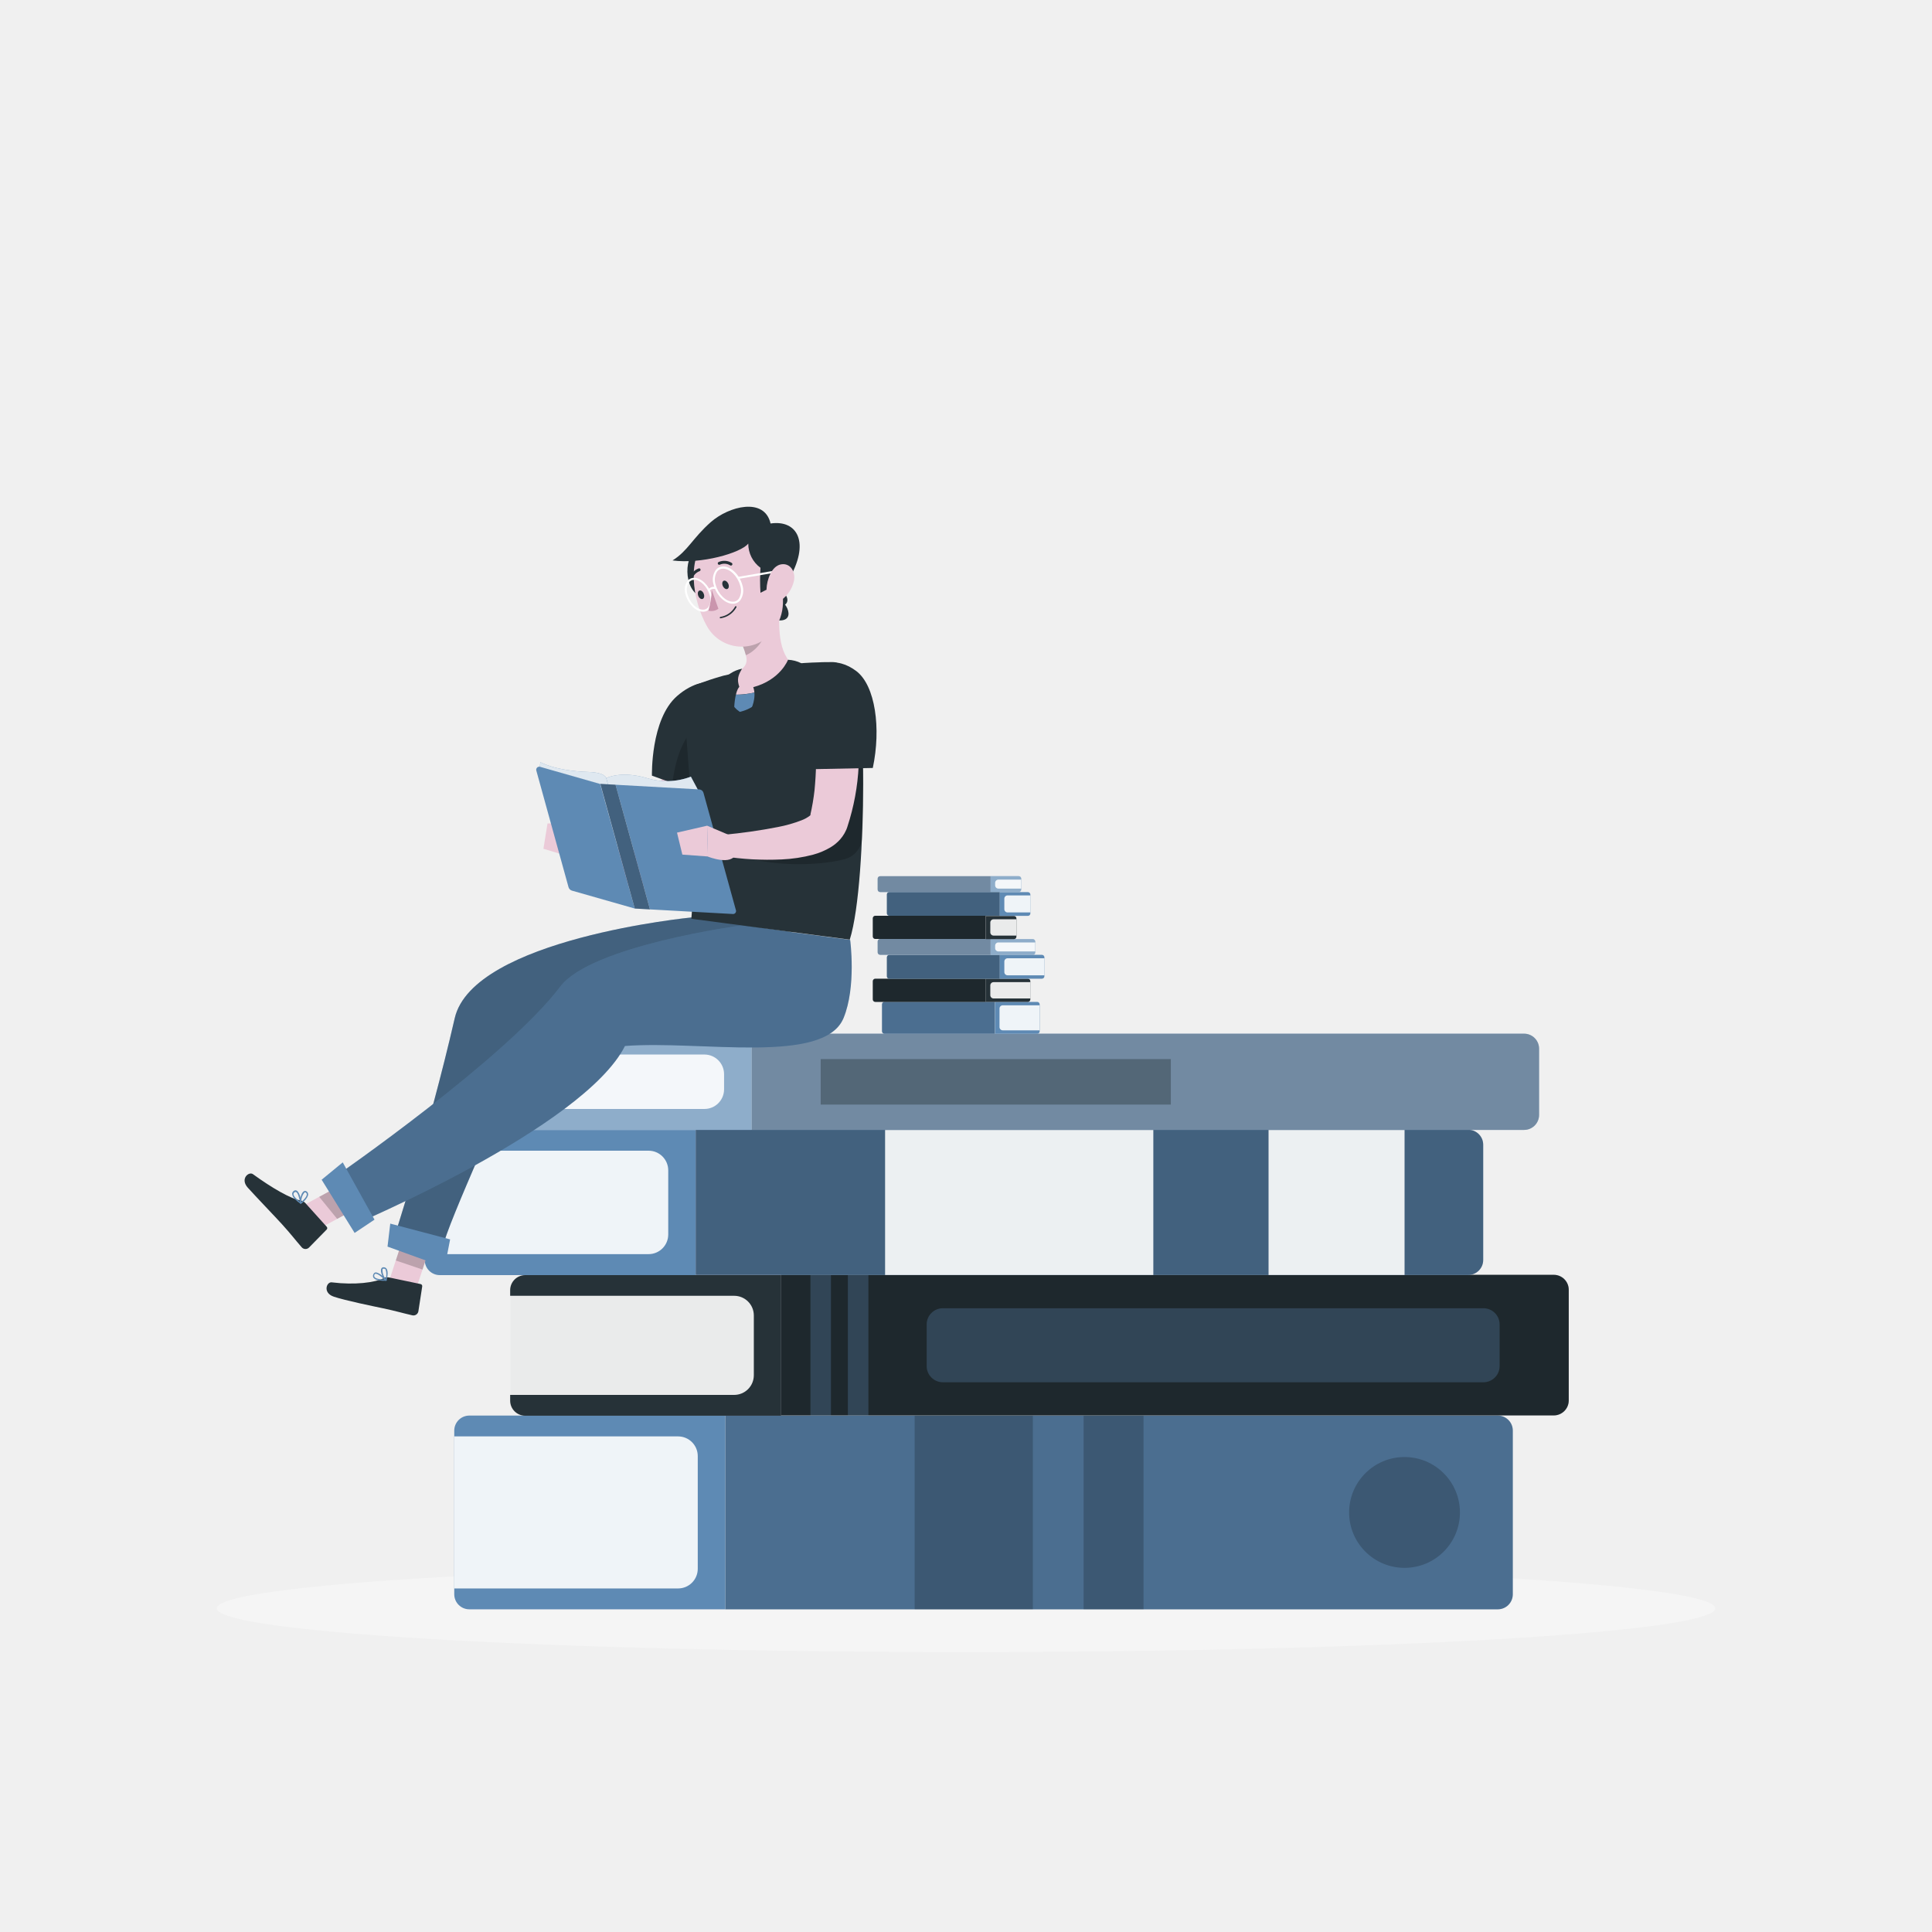
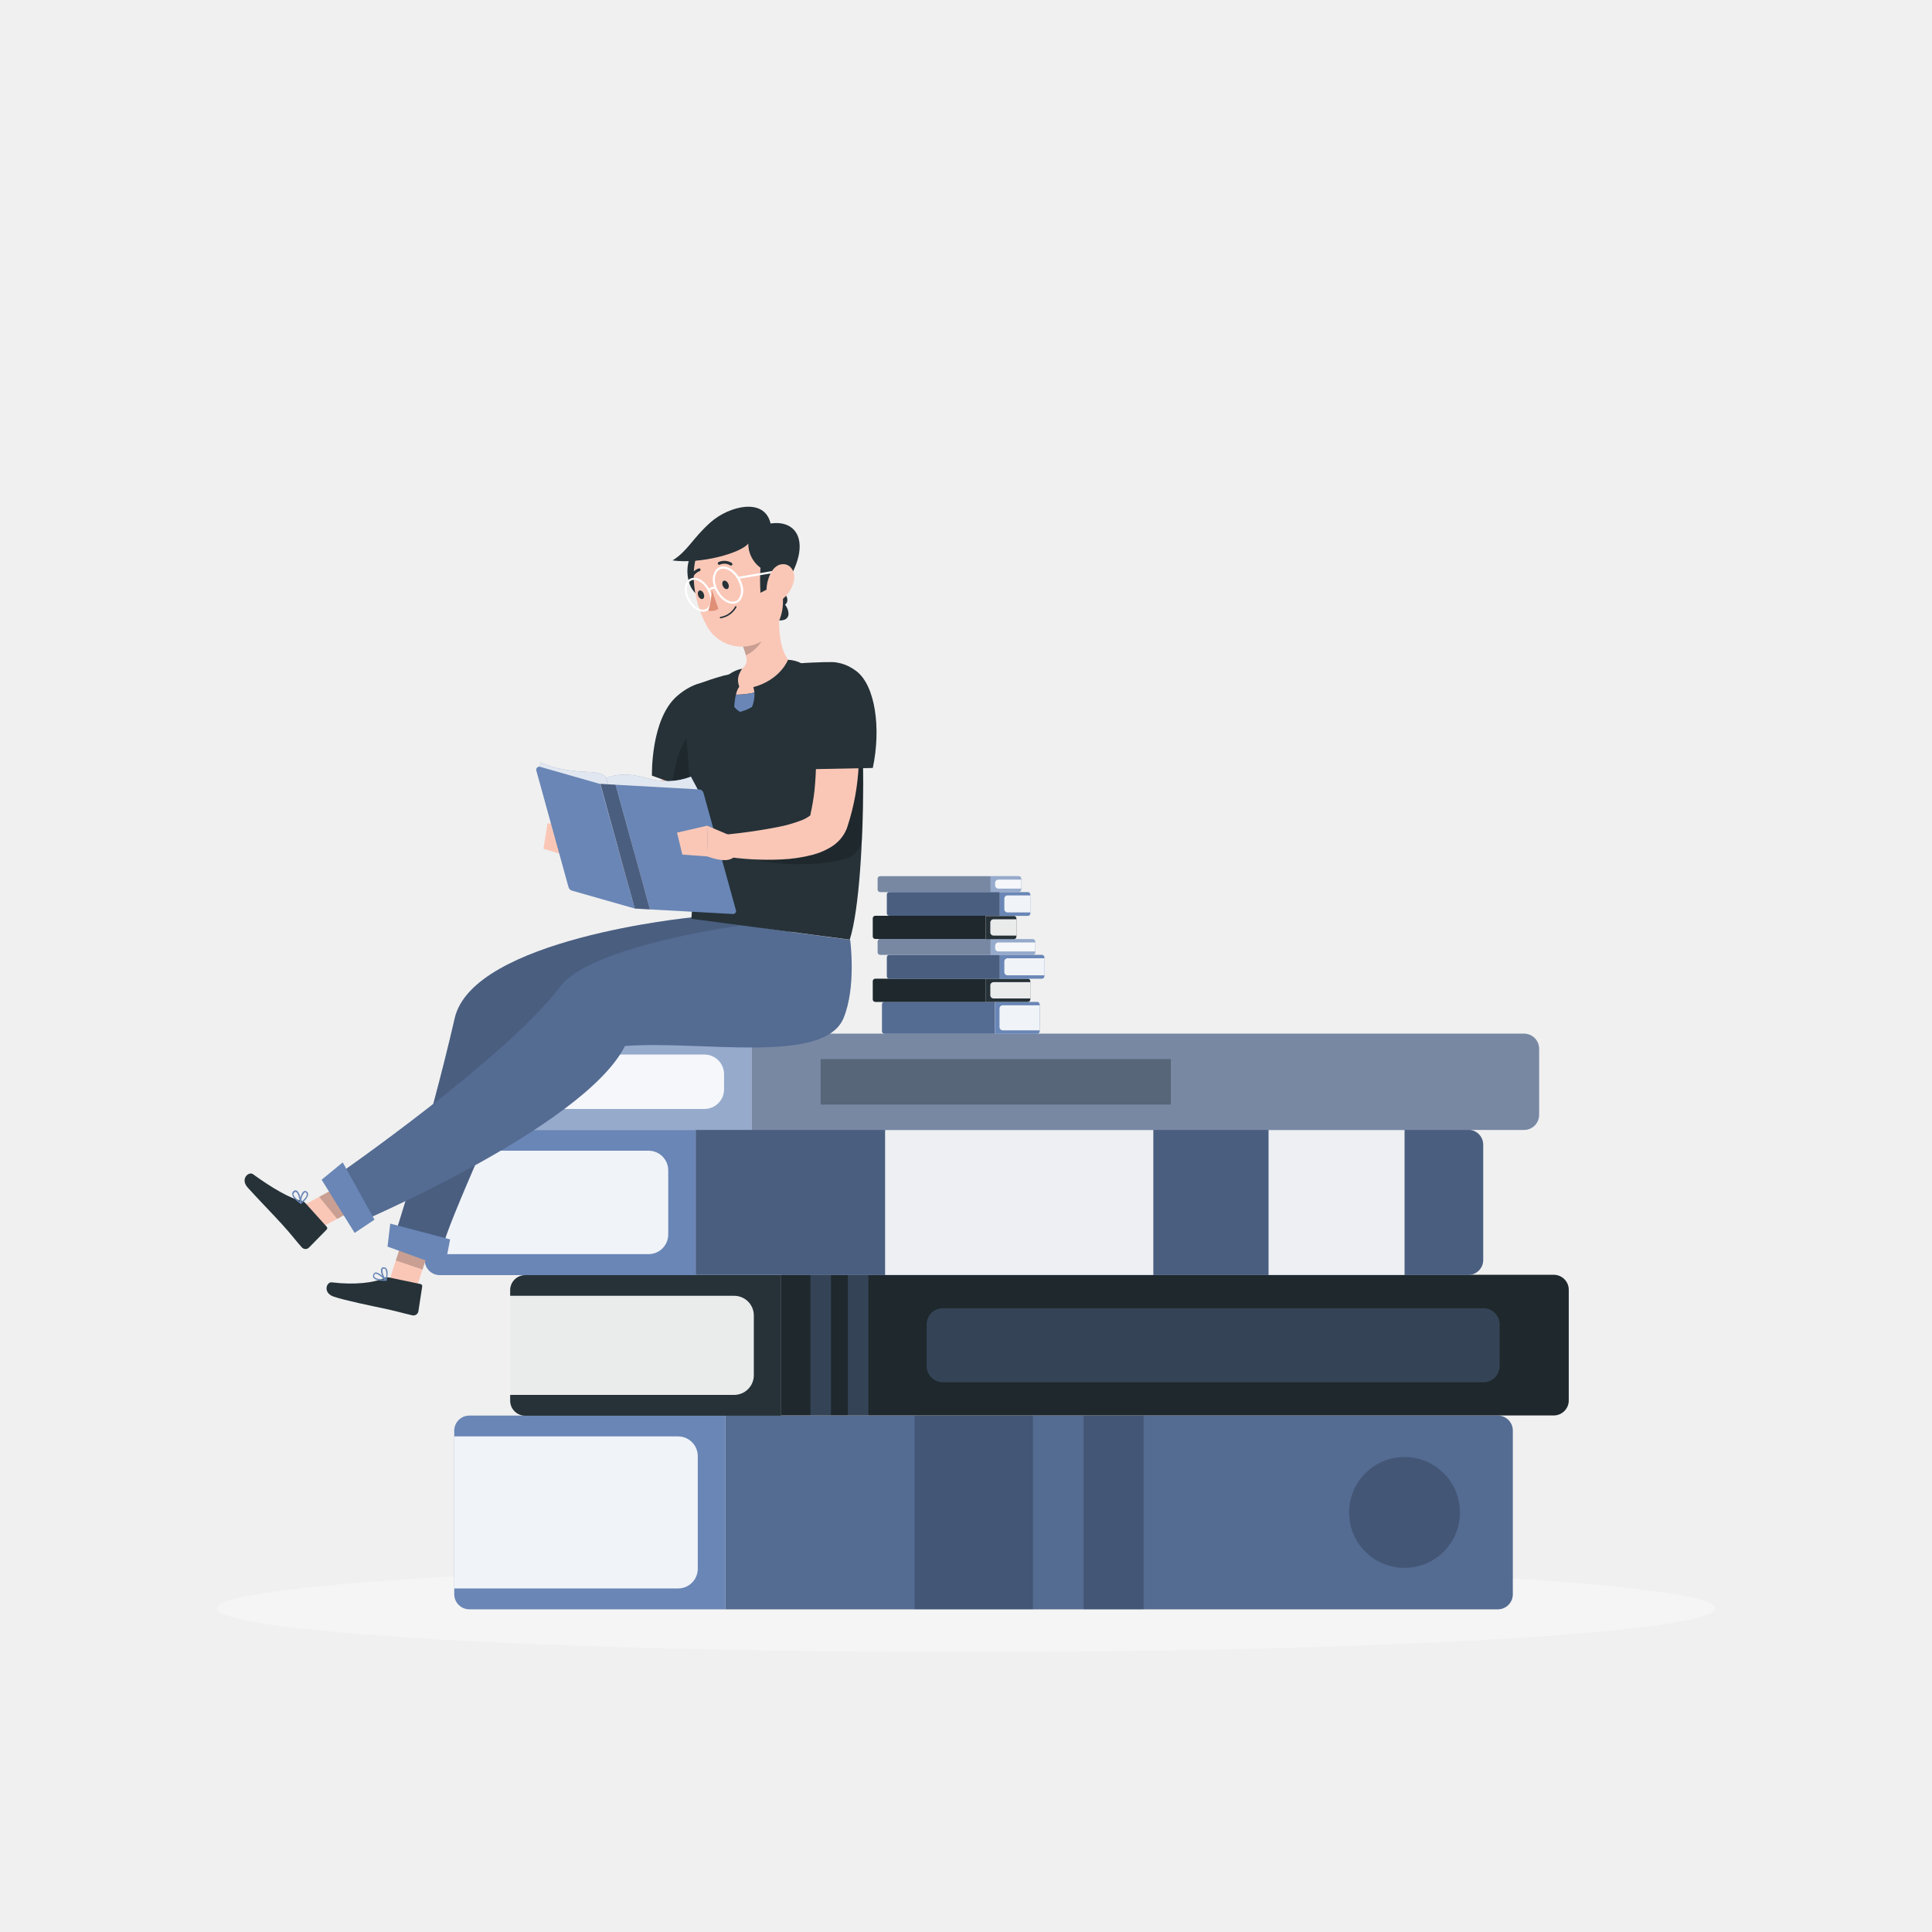
<svg xmlns="http://www.w3.org/2000/svg" viewBox="0 0 500 500">
  <g id="freepik--Shadow--inject-378">
    <ellipse id="freepik--path--inject-378" cx="250" cy="416.24" rx="193.89" ry="11.32" style="fill:#F5F5F5" />
  </g>
  <g id="freepik--Books--inject-378">
-     <path d="M191.56,366.35H391.5a0,0,0,0,1,0,0v50.14a0,0,0,0,1,0,0H191.56a3.88,3.88,0,0,1-3.88-3.88V370.23A3.88,3.88,0,0,1,191.56,366.35Z" transform="translate(579.19 782.84) rotate(180)" style="fill:#5E8AB4" />
+     <path d="M191.56,366.35H391.5a0,0,0,0,1,0,0v50.14a0,0,0,0,1,0,0H191.56a3.88,3.88,0,0,1-3.88-3.88V370.23A3.88,3.88,0,0,1,191.56,366.35Z" transform="translate(579.19 782.84) rotate(180)" style="fill:#6986B6" />
    <path d="M191.56,366.35H391.5a0,0,0,0,1,0,0v50.14a0,0,0,0,1,0,0H191.56a3.88,3.88,0,0,1-3.88-3.88V370.23A3.88,3.88,0,0,1,191.56,366.35Z" transform="translate(579.19 782.84) rotate(180)" style="opacity:0.2" />
    <rect x="236.7" y="366.35" width="30.59" height="50.14" transform="translate(504 782.84) rotate(180)" style="opacity:0.2" />
    <rect x="280.44" y="366.35" width="15.51" height="50.14" transform="translate(576.39 782.84) rotate(180)" style="opacity:0.2" />
-     <path d="M121.46,366.35h66.22a0,0,0,0,1,0,0v50.14a0,0,0,0,1,0,0H121.46a3.9,3.9,0,0,1-3.9-3.9V370.25A3.9,3.9,0,0,1,121.46,366.35Z" style="fill:#5E8AB4" />
+     <path d="M121.46,366.35h66.22a0,0,0,0,1,0,0v50.14a0,0,0,0,1,0,0H121.46a3.9,3.9,0,0,1-3.9-3.9V370.25A3.9,3.9,0,0,1,121.46,366.35Z" style="fill:#6986B6" />
    <path d="M117.56,371.74h57.93a5.09,5.09,0,0,1,5.09,5.09V406a5.09,5.09,0,0,1-5.09,5.09H117.56a0,0,0,0,1,0,0V371.74A0,0,0,0,1,117.56,371.74Z" style="fill:#FFFFFF;opacity:0.9" />
    <circle cx="363.49" cy="391.42" r="14.34" style="opacity:0.2" />
    <path d="M206,330H406a0,0,0,0,1,0,0v36.39a0,0,0,0,1,0,0H206a3.88,3.88,0,0,1-3.88-3.88V333.84A3.88,3.88,0,0,1,206,330Z" transform="translate(608.11 696.31) rotate(180)" style="fill:#263238" />
    <path d="M206,330H406a0,0,0,0,1,0,0v36.39a0,0,0,0,1,0,0H206a3.88,3.88,0,0,1-3.88-3.88V333.84A3.88,3.88,0,0,1,206,330Z" transform="translate(608.11 696.31) rotate(180)" style="opacity:0.2" />
    <path d="M135.93,330h66.22a0,0,0,0,1,0,0v36.39a0,0,0,0,1,0,0H135.93a3.9,3.9,0,0,1-3.9-3.9V333.86A3.9,3.9,0,0,1,135.93,330Z" style="fill:#263238" />
    <path d="M132,335.35H190a5.09,5.09,0,0,1,5.09,5.09v15.45A5.09,5.09,0,0,1,190,361H132a0,0,0,0,1,0,0V335.35A0,0,0,0,1,132,335.35Z" style="fill:#FFFFFF;opacity:0.9" />
-     <rect x="239.83" y="338.58" width="148.28" height="19.16" rx="4.19" transform="translate(627.93 696.31) rotate(180)" style="fill:#5E8AB4;opacity:0.3" />
-     <rect x="209.74" y="329.96" width="5.31" height="36.39" transform="translate(424.79 696.31) rotate(180)" style="fill:#5E8AB4;opacity:0.3" />
-     <rect x="219.44" y="329.96" width="5.31" height="36.39" transform="translate(444.18 696.31) rotate(180)" style="fill:#5E8AB4;opacity:0.3" />
-     <path d="M183.92,292.42H383.85a0,0,0,0,1,0,0V330a0,0,0,0,1,0,0H183.92a3.88,3.88,0,0,1-3.88-3.88V296.3A3.88,3.88,0,0,1,183.92,292.42Z" transform="translate(563.89 622.38) rotate(180)" style="fill:#5E8AB4" />
+     <rect x="239.83" y="338.58" width="148.28" height="19.16" rx="4.19" transform="translate(627.93 696.31) rotate(180)" style="fill:#6986B6;opacity:0.3" />
+     <rect x="209.74" y="329.96" width="5.31" height="36.39" transform="translate(424.79 696.31) rotate(180)" style="fill:#6986B6;opacity:0.3" />
+     <rect x="219.44" y="329.96" width="5.31" height="36.39" transform="translate(444.18 696.31) rotate(180)" style="fill:#6986B6;opacity:0.3" />
+     <path d="M183.92,292.42H383.85a0,0,0,0,1,0,0V330a0,0,0,0,1,0,0H183.92a3.88,3.88,0,0,1-3.88-3.88V296.3A3.88,3.88,0,0,1,183.92,292.42Z" transform="translate(563.89 622.38) rotate(180)" style="fill:#6986B6" />
    <path d="M183.92,292.42H383.85a0,0,0,0,1,0,0V330a0,0,0,0,1,0,0H183.92a3.88,3.88,0,0,1-3.88-3.88V296.3A3.88,3.88,0,0,1,183.92,292.42Z" transform="translate(563.89 622.38) rotate(180)" style="opacity:0.3" />
    <rect x="229.05" y="292.42" width="69.42" height="37.54" transform="translate(527.53 622.38) rotate(180)" style="fill:#FFFFFF;opacity:0.9" />
    <rect x="328.29" y="292.42" width="35.2" height="37.54" transform="translate(691.79 622.38) rotate(180)" style="fill:#FFFFFF;opacity:0.9" />
-     <path d="M113.82,292.42H180a0,0,0,0,1,0,0V330a0,0,0,0,1,0,0H113.82a3.9,3.9,0,0,1-3.9-3.9V296.32A3.9,3.9,0,0,1,113.82,292.42Z" style="fill:#5E8AB4" />
+     <path d="M113.82,292.42H180a0,0,0,0,1,0,0V330a0,0,0,0,1,0,0H113.82a3.9,3.9,0,0,1-3.9-3.9V296.32A3.9,3.9,0,0,1,113.82,292.42Z" style="fill:#6986B6" />
    <path d="M109.92,297.8h57.93a5.09,5.09,0,0,1,5.09,5.09v16.59a5.09,5.09,0,0,1-5.09,5.09H109.92a0,0,0,0,1,0,0V297.8A0,0,0,0,1,109.92,297.8Z" style="fill:#FFFFFF;opacity:0.9" />
-     <path d="M198.38,267.52H398.31a0,0,0,0,1,0,0v24.9a0,0,0,0,1,0,0H198.38a3.88,3.88,0,0,1-3.88-3.88V271.4A3.88,3.88,0,0,1,198.38,267.52Z" transform="translate(592.81 559.94) rotate(180)" style="fill:#5E8AB4" />
+     <path d="M198.38,267.52H398.31a0,0,0,0,1,0,0v24.9a0,0,0,0,1,0,0H198.38a3.88,3.88,0,0,1-3.88-3.88V271.4A3.88,3.88,0,0,1,198.38,267.52Z" transform="translate(592.81 559.94) rotate(180)" style="fill:#6986B6" />
    <path d="M198.38,267.52H398.31a0,0,0,0,1,0,0v24.9a0,0,0,0,1,0,0H198.38a3.88,3.88,0,0,1-3.88-3.88V271.4A3.88,3.88,0,0,1,198.38,267.52Z" transform="translate(592.81 559.94) rotate(180)" style="fill:#FFFFFF;opacity:0.3" />
    <path d="M198.38,267.52H398.31a0,0,0,0,1,0,0v24.9a0,0,0,0,1,0,0H198.38a3.88,3.88,0,0,1-3.88-3.88V271.4A3.88,3.88,0,0,1,198.38,267.52Z" transform="translate(592.81 559.94) rotate(180)" style="opacity:0.2" />
-     <path d="M128.28,267.52H194.5a0,0,0,0,1,0,0v24.9a0,0,0,0,1,0,0H128.28a3.9,3.9,0,0,1-3.9-3.9v-17.1A3.9,3.9,0,0,1,128.28,267.52Z" style="fill:#5E8AB4" />
+     <path d="M128.28,267.52H194.5a0,0,0,0,1,0,0v24.9a0,0,0,0,1,0,0H128.28a3.9,3.9,0,0,1-3.9-3.9v-17.1A3.9,3.9,0,0,1,128.28,267.52Z" style="fill:#6986B6" />
    <path d="M128.28,267.52H194.5a0,0,0,0,1,0,0v24.9a0,0,0,0,1,0,0H128.28a3.9,3.9,0,0,1-3.9-3.9v-17.1A3.9,3.9,0,0,1,128.28,267.52Z" style="fill:#FFFFFF;opacity:0.3" />
    <path d="M124.38,272.91H182.3a5.09,5.09,0,0,1,5.09,5.09v4A5.09,5.09,0,0,1,182.3,287H124.38a0,0,0,0,1,0,0V272.91A0,0,0,0,1,124.38,272.91Z" style="fill:#FFFFFF;opacity:0.9" />
    <rect x="212.4" y="274.08" width="90.62" height="11.77" transform="translate(515.41 559.94) rotate(180)" style="fill:#263238;opacity:0.4" />
-     <path d="M228.9,259.28h28.59a0,0,0,0,1,0,0v8.25a0,0,0,0,1,0,0H228.9a.64.64,0,0,1-.64-.64v-7A.64.64,0,0,1,228.9,259.28Z" style="fill:#5E8AB4" />
+     <path d="M228.9,259.28h28.59a0,0,0,0,1,0,0v8.25a0,0,0,0,1,0,0H228.9a.64.64,0,0,1-.64-.64v-7A.64.64,0,0,1,228.9,259.28Z" style="fill:#6986B6" />
    <path d="M228.9,259.28h28.59a0,0,0,0,1,0,0v8.25a0,0,0,0,1,0,0H228.9a.64.64,0,0,1-.64-.64v-7A.64.64,0,0,1,228.9,259.28Z" style="opacity:0.2" />
-     <path d="M258.14,259.28H269a0,0,0,0,1,0,0v8.25a0,0,0,0,1,0,0h-10.9a.64.64,0,0,1-.64-.64v-7A.64.64,0,0,1,258.14,259.28Z" transform="translate(526.53 526.82) rotate(180)" style="fill:#5E8AB4" />
+     <path d="M258.14,259.28H269a0,0,0,0,1,0,0v8.25a0,0,0,0,1,0,0h-10.9a.64.64,0,0,1-.64-.64v-7A.64.64,0,0,1,258.14,259.28Z" transform="translate(526.53 526.82) rotate(180)" style="fill:#6986B6" />
    <path d="M258.66,260.17h9.53a.84.84,0,0,1,.84.84v4.8a.84.84,0,0,1-.84.84h-9.53a0,0,0,0,1,0,0v-6.48A0,0,0,0,1,258.66,260.17Z" transform="translate(527.7 526.82) rotate(180)" style="fill:#FFFFFF;opacity:0.9" />
    <path d="M226.52,253.29h28.59a0,0,0,0,1,0,0v6a0,0,0,0,1,0,0H226.52a.64.64,0,0,1-.64-.64v-4.71A.64.64,0,0,1,226.52,253.29Z" style="fill:#263238" />
    <path d="M226.52,253.29h28.59a0,0,0,0,1,0,0v6a0,0,0,0,1,0,0H226.52a.64.64,0,0,1-.64-.64v-4.71A.64.64,0,0,1,226.52,253.29Z" style="opacity:0.2" />
    <path d="M255.76,253.29h10.9a0,0,0,0,1,0,0v6a0,0,0,0,1,0,0h-10.9a.64.64,0,0,1-.64-.64v-4.71A.64.64,0,0,1,255.76,253.29Z" transform="translate(521.77 512.58) rotate(180)" style="fill:#263238" />
    <path d="M256.28,254.18h9.53a.84.84,0,0,1,.84.84v2.54a.84.84,0,0,1-.84.84h-9.53a0,0,0,0,1,0,0v-4.22A0,0,0,0,1,256.28,254.18Z" transform="translate(522.94 512.58) rotate(180)" style="fill:#FFFFFF;opacity:0.9" />
-     <path d="M230.16,247.12h28.59a0,0,0,0,1,0,0v6.18a0,0,0,0,1,0,0H230.16a.64.64,0,0,1-.64-.64v-4.9A.64.64,0,0,1,230.16,247.12Z" style="fill:#5E8AB4" />
+     <path d="M230.16,247.12h28.59a0,0,0,0,1,0,0v6.18a0,0,0,0,1,0,0H230.16a.64.64,0,0,1-.64-.64v-4.9A.64.64,0,0,1,230.16,247.12Z" style="fill:#6986B6" />
    <path d="M230.16,247.12h28.59a0,0,0,0,1,0,0v6.18a0,0,0,0,1,0,0H230.16a.64.64,0,0,1-.64-.64v-4.9A.64.64,0,0,1,230.16,247.12Z" style="opacity:0.3" />
-     <path d="M259.39,247.12h10.9a0,0,0,0,1,0,0v6.18a0,0,0,0,1,0,0h-10.9a.64.64,0,0,1-.64-.64v-4.89A.64.64,0,0,1,259.39,247.12Z" transform="translate(529.04 500.41) rotate(180)" style="fill:#5E8AB4" />
+     <path d="M259.39,247.12h10.9a0,0,0,0,1,0,0v6.18a0,0,0,0,1,0,0h-10.9a.64.64,0,0,1-.64-.64v-4.89A.64.64,0,0,1,259.39,247.12Z" transform="translate(529.04 500.41) rotate(180)" style="fill:#6986B6" />
    <path d="M259.92,248h9.53a.84.84,0,0,1,.84.84v2.73a.84.84,0,0,1-.84.84h-9.53a0,0,0,0,1,0,0V248A0,0,0,0,1,259.92,248Z" transform="translate(530.21 500.41) rotate(180)" style="fill:#FFFFFF;opacity:0.9" />
-     <path d="M227.78,243h28.59a0,0,0,0,1,0,0v4.1a0,0,0,0,1,0,0H227.78a.64.64,0,0,1-.64-.64v-2.82A.64.64,0,0,1,227.78,243Z" style="fill:#5E8AB4" />
+     <path d="M227.78,243h28.59a0,0,0,0,1,0,0v4.1a0,0,0,0,1,0,0H227.78a.64.64,0,0,1-.64-.64v-2.82A.64.64,0,0,1,227.78,243Z" style="fill:#6986B6" />
    <path d="M227.78,243h28.59a0,0,0,0,1,0,0v4.1a0,0,0,0,1,0,0H227.78a.64.64,0,0,1-.64-.64v-2.82A.64.64,0,0,1,227.78,243Z" style="fill:#FFFFFF;opacity:0.3" />
    <path d="M227.78,243h28.59a0,0,0,0,1,0,0v4.1a0,0,0,0,1,0,0H227.78a.64.64,0,0,1-.64-.64v-2.82A.64.64,0,0,1,227.78,243Z" style="opacity:0.2" />
-     <path d="M257,243h10.9a0,0,0,0,1,0,0v4.1a0,0,0,0,1,0,0H257a.64.64,0,0,1-.64-.64v-2.81A.64.64,0,0,1,257,243Z" transform="translate(524.28 490.14) rotate(180)" style="fill:#5E8AB4" />
+     <path d="M257,243h10.9a0,0,0,0,1,0,0v4.1a0,0,0,0,1,0,0H257a.64.64,0,0,1-.64-.64v-2.81A.64.64,0,0,1,257,243Z" transform="translate(524.28 490.14) rotate(180)" style="fill:#6986B6" />
    <path d="M257,243h10.9a0,0,0,0,1,0,0v4.1a0,0,0,0,1,0,0H257a.64.64,0,0,1-.64-.64v-2.81A.64.64,0,0,1,257,243Z" transform="translate(524.28 490.14) rotate(180)" style="fill:#FFFFFF;opacity:0.3" />
    <path d="M257.54,243.91h9.53a.84.84,0,0,1,.84.84v.65a.84.84,0,0,1-.84.84h-9.53a0,0,0,0,1,0,0v-2.32A0,0,0,0,1,257.54,243.91Z" transform="translate(525.45 490.14) rotate(180)" style="fill:#FFFFFF;opacity:0.9" />
    <path d="M226.52,237h28.59a0,0,0,0,1,0,0v6a0,0,0,0,1,0,0H226.52a.64.64,0,0,1-.64-.64v-4.71A.64.64,0,0,1,226.52,237Z" style="fill:#263238" />
    <path d="M226.52,237h28.59a0,0,0,0,1,0,0v6a0,0,0,0,1,0,0H226.52a.64.64,0,0,1-.64-.64v-4.71A.64.64,0,0,1,226.52,237Z" style="opacity:0.2" />
    <path d="M255.76,237H263a0,0,0,0,1,0,0v6a0,0,0,0,1,0,0h-7.27a.64.64,0,0,1-.64-.64v-4.71A.64.64,0,0,1,255.76,237Z" transform="translate(518.14 480.05) rotate(180)" style="fill:#263238" />
    <path d="M256.28,237.92h5.9a.84.84,0,0,1,.84.84v2.54a.84.84,0,0,1-.84.84h-5.9a0,0,0,0,1,0,0v-4.22A0,0,0,0,1,256.28,237.92Z" transform="translate(519.31 480.05) rotate(180)" style="fill:#FFFFFF;opacity:0.9" />
-     <path d="M230.16,230.85h28.59a0,0,0,0,1,0,0V237a0,0,0,0,1,0,0H230.16a.64.64,0,0,1-.64-.64v-4.9A.64.64,0,0,1,230.16,230.85Z" style="fill:#5E8AB4" />
+     <path d="M230.16,230.85h28.59a0,0,0,0,1,0,0V237a0,0,0,0,1,0,0H230.16a.64.64,0,0,1-.64-.64v-4.9A.64.64,0,0,1,230.16,230.85Z" style="fill:#6986B6" />
    <path d="M230.16,230.85h28.59a0,0,0,0,1,0,0V237a0,0,0,0,1,0,0H230.16a.64.64,0,0,1-.64-.64v-4.9A.64.64,0,0,1,230.16,230.85Z" style="opacity:0.3" />
-     <path d="M259.39,230.85h7.27a0,0,0,0,1,0,0V237a0,0,0,0,1,0,0h-7.27a.64.64,0,0,1-.64-.64v-4.89A.64.64,0,0,1,259.39,230.85Z" transform="translate(525.41 467.88) rotate(180)" style="fill:#5E8AB4" />
+     <path d="M259.39,230.85h7.27a0,0,0,0,1,0,0V237a0,0,0,0,1,0,0h-7.27a.64.64,0,0,1-.64-.64v-4.89A.64.64,0,0,1,259.39,230.85Z" transform="translate(525.41 467.88) rotate(180)" style="fill:#6986B6" />
    <path d="M259.92,231.74h5.9a.84.84,0,0,1,.84.84v2.73a.84.84,0,0,1-.84.84h-5.9a0,0,0,0,1,0,0v-4.41A0,0,0,0,1,259.92,231.74Z" transform="translate(526.58 467.88) rotate(180)" style="fill:#FFFFFF;opacity:0.9" />
-     <path d="M227.78,226.76h28.59a0,0,0,0,1,0,0v4.1a0,0,0,0,1,0,0H227.78a.64.64,0,0,1-.64-.64v-2.82A.64.64,0,0,1,227.78,226.76Z" style="fill:#5E8AB4" />
+     <path d="M227.78,226.76h28.59a0,0,0,0,1,0,0v4.1a0,0,0,0,1,0,0H227.78a.64.64,0,0,1-.64-.64v-2.82A.64.64,0,0,1,227.78,226.76Z" style="fill:#6986B6" />
    <path d="M227.78,226.76h28.59a0,0,0,0,1,0,0v4.1a0,0,0,0,1,0,0H227.78a.64.64,0,0,1-.64-.64v-2.82A.64.64,0,0,1,227.78,226.76Z" style="fill:#FFFFFF;opacity:0.3" />
    <path d="M227.78,226.76h28.59a0,0,0,0,1,0,0v4.1a0,0,0,0,1,0,0H227.78a.64.64,0,0,1-.64-.64v-2.82A.64.64,0,0,1,227.78,226.76Z" style="opacity:0.2" />
-     <path d="M257,226.76h7.27a0,0,0,0,1,0,0v4.1a0,0,0,0,1,0,0H257a.64.64,0,0,1-.64-.64V227.4A.64.64,0,0,1,257,226.76Z" transform="translate(520.65 457.61) rotate(180)" style="fill:#5E8AB4" />
+     <path d="M257,226.76h7.27a0,0,0,0,1,0,0v4.1a0,0,0,0,1,0,0H257a.64.64,0,0,1-.64-.64V227.4A.64.64,0,0,1,257,226.76Z" transform="translate(520.65 457.61) rotate(180)" style="fill:#6986B6" />
    <path d="M257,226.76h7.27a0,0,0,0,1,0,0v4.1a0,0,0,0,1,0,0H257a.64.64,0,0,1-.64-.64V227.4A.64.64,0,0,1,257,226.76Z" transform="translate(520.65 457.61) rotate(180)" style="fill:#FFFFFF;opacity:0.3" />
    <path d="M257.54,227.64h5.9a.84.84,0,0,1,.84.84v.65a.84.84,0,0,1-.84.84h-5.9a0,0,0,0,1,0,0v-2.32A0,0,0,0,1,257.54,227.64Z" transform="translate(521.82 457.61) rotate(180)" style="fill:#FFFFFF;opacity:0.9" />
  </g>
  <g id="freepik--Character--inject-378">
-     <polygon points="106.75 336.5 100.15 333.19 105.51 316.79 112.11 320.1 106.75 336.5" style="fill:#EBCAD8" />
+     <polygon points="106.75 336.5 100.15 333.19 105.51 316.79 112.11 320.1 106.75 336.5" style="fill:#FAC7B7" />
    <path d="M100.73,330.61l8.1,1.7a.54.54,0,0,1,.44.61l-1,6.49a1.3,1.3,0,0,1-1.53,1c-2.81-.64-4.13-1.09-7.69-1.84-2.19-.46-9.76-2-12.68-3s-1.85-3.87-.52-3.7c6,.74,11.13.07,13.5-1.1A2.1,2.1,0,0,1,100.73,330.61Z" style="fill:#263238" />
    <polygon points="112.11 320.11 105.51 316.8 102.44 326.21 109.35 328.56 112.11 320.11" style="opacity:0.2" />
-     <path d="M179,237.43s-56.59,5.48-61.32,26.09c-6.81,29.61-16,57.75-16,57.75l12.66,2.23c1.94-8.43,16.37-38,23.14-57.93,15.33-2.29,56.31,6.41,62.45-5.25a44.31,44.31,0,0,0,4.89-19.11Z" style="fill:#5E8AB4" />
+     <path d="M179,237.43s-56.59,5.48-61.32,26.09c-6.81,29.61-16,57.75-16,57.75l12.66,2.23c1.94-8.43,16.37-38,23.14-57.93,15.33-2.29,56.31,6.41,62.45-5.25a44.31,44.31,0,0,0,4.89-19.11Z" style="fill:#6986B6" />
    <path d="M179,237.43s-56.59,5.48-61.32,26.09c-6.81,29.61-16,57.75-16,57.75l12.66,2.23c1.94-8.43,16.37-38,23.14-57.93,15.33-2.29,56.31,6.41,62.45-5.25a44.31,44.31,0,0,0,4.89-19.11Z" style="opacity:0.3" />
-     <polygon points="115.09 327.98 100.29 322.62 101 316.67 116.49 320.75 115.09 327.98" style="fill:#5E8AB4" />
-     <path d="M97.91,331.33a8.61,8.61,0,0,0,2,.14.18.18,0,0,0,.16-.1.19.19,0,0,0,0-.18c-.2-.21-2-2-2.9-1.88a.67.67,0,0,0-.5.4.94.94,0,0,0,0,1A2,2,0,0,0,97.91,331.33Zm1.56-.2c-1.34,0-2.28-.25-2.55-.66a.6.6,0,0,1,0-.62.29.29,0,0,1,.23-.2C97.68,329.56,98.75,330.42,99.47,331.13Z" style="fill:#5E8AB4" />
-     <path d="M99.85,331.47h.08a.17.17,0,0,0,.11-.12c0-.08.63-2.13,0-3a.85.85,0,0,0-.67-.38.64.64,0,0,0-.71.38c-.33.75.43,2.48,1.05,3.06Zm-.38-3.13a.51.51,0,0,1,.33.22,3.82,3.82,0,0,1,0,2.39A3.44,3.44,0,0,1,99,328.5c0-.09.12-.19.37-.17Z" style="fill:#5E8AB4" />
-     <path d="M185.1,185.62c-.34,3.72-.88,7.22-1.46,10.81s-1.34,7.13-2.27,10.7a76.32,76.32,0,0,1-3.52,10.73,35.07,35.07,0,0,1-2.81,5.47,19.69,19.69,0,0,1-2.11,2.79,13.77,13.77,0,0,1-3.27,2.7l-.42.24-.23.08a11.49,11.49,0,0,1-6.73.22,20.47,20.47,0,0,1-4.72-1.86,30.8,30.8,0,0,1-3.86-2.5c-.6-.45-1.16-.94-1.72-1.43a21.7,21.7,0,0,1-1.66-1.56l3.14-4.55c1.17.38,2.43.87,3.64,1.23s2.41.75,3.56,1a15,15,0,0,0,3.14.44c.89,0,1.52-.24,1.36-.31l-.65.32a8.05,8.05,0,0,0,1.65-2.22,29.25,29.25,0,0,0,1.79-4,81.14,81.14,0,0,0,2.67-9.4c.73-3.27,1.36-6.6,1.91-10s1-6.8,1.46-10.06Z" style="fill:#EBCAD8" />
+     <polygon points="115.09 327.98 100.29 322.62 101 316.67 116.49 320.75 115.09 327.98" style="fill:#6986B6" />
+     <path d="M97.91,331.33a8.61,8.61,0,0,0,2,.14.18.18,0,0,0,.16-.1.19.19,0,0,0,0-.18c-.2-.21-2-2-2.9-1.88a.67.67,0,0,0-.5.4.94.94,0,0,0,0,1A2,2,0,0,0,97.91,331.33Zm1.56-.2c-1.34,0-2.28-.25-2.55-.66a.6.6,0,0,1,0-.62.29.29,0,0,1,.23-.2C97.68,329.56,98.75,330.42,99.47,331.13Z" style="fill:#6986B6" />
+     <path d="M99.85,331.47h.08a.17.17,0,0,0,.11-.12c0-.08.63-2.13,0-3a.85.85,0,0,0-.67-.38.64.64,0,0,0-.71.38c-.33.75.43,2.48,1.05,3.06Zm-.38-3.13a.51.51,0,0,1,.33.22,3.82,3.82,0,0,1,0,2.39A3.44,3.44,0,0,1,99,328.5c0-.09.12-.19.37-.17Z" style="fill:#6986B6" />
+     <path d="M185.1,185.62c-.34,3.72-.88,7.22-1.46,10.81s-1.34,7.13-2.27,10.7a76.32,76.32,0,0,1-3.52,10.73,35.07,35.07,0,0,1-2.81,5.47,19.69,19.69,0,0,1-2.11,2.79,13.77,13.77,0,0,1-3.27,2.7l-.42.24-.23.08a11.49,11.49,0,0,1-6.73.22,20.47,20.47,0,0,1-4.72-1.86,30.8,30.8,0,0,1-3.86-2.5c-.6-.45-1.16-.94-1.72-1.43a21.7,21.7,0,0,1-1.66-1.56l3.14-4.55c1.17.38,2.43.87,3.64,1.23s2.41.75,3.56,1a15,15,0,0,0,3.14.44c.89,0,1.52-.24,1.36-.31l-.65.32a8.05,8.05,0,0,0,1.65-2.22,29.25,29.25,0,0,0,1.79-4,81.14,81.14,0,0,0,2.67-9.4c.73-3.27,1.36-6.6,1.91-10s1-6.8,1.46-10.06Z" style="fill:#FAC7B7" />
    <path d="M175.22,180.14c-6.88,6-6.5,20.6-6.5,20.6l18.18,6.56c3.85-6,5.74-17.46,5.4-22.38C191.77,177.36,183.38,173,175.22,180.14Z" style="fill:#263238" />
    <path d="M192.31,185.2c-3.27-1.57-7.74-1.07-12.16,2.79-4,3.49-5.55,9.92-6.13,14.67l12.88,4.64C190.68,201.4,192.57,190.25,192.31,185.2Z" style="opacity:0.2" />
-     <polygon points="80.67 319.02 78.47 311.98 93.77 303.68 95.96 310.72 80.67 319.02" style="fill:#EBCAD8" />
+     <polygon points="80.67 319.02 78.47 311.98 93.77 303.68 95.96 310.72 80.67 319.02" style="fill:#FAC7B7" />
    <path d="M79,311.32l5.54,6.15a.52.52,0,0,1,0,.74l-4.6,4.69a1.3,1.3,0,0,1-1.84-.08c-1.89-2.17-2.69-3.31-5.13-6-1.5-1.66-6.77-7.15-8.84-9.45s.26-4.28,1.34-3.49c4.86,3.53,9.73,6.36,12.34,6.81A2.14,2.14,0,0,1,79,311.32Z" style="fill:#263238" />
    <polygon points="95.96 310.72 93.77 303.68 82.61 309.74 87.26 315.45 95.96 310.72" style="opacity:0.2" />
-     <path d="M191.8,239.5S153,244.7,145,255.32c-13.93,18.49-58,49-58,49l4,12.89s60.06-25.33,70.74-46.51c19.62-1.51,51.54,4.95,56.57-7.23,3.35-8.11,1.71-20.22,1.71-20.22Z" style="fill:#5E8AB4" />
+     <path d="M191.8,239.5S153,244.7,145,255.32c-13.93,18.49-58,49-58,49l4,12.89s60.06-25.33,70.74-46.51c19.62-1.51,51.54,4.95,56.57-7.23,3.35-8.11,1.71-20.22,1.71-20.22Z" style="fill:#6986B6" />
    <path d="M191.8,239.5S153,244.7,145,255.32c-13.93,18.49-58,49-58,49l4,12.89s60.06-25.33,70.74-46.51c19.62-1.51,51.54,4.95,56.57-7.23,3.35-8.11,1.71-20.22,1.71-20.22Z" style="opacity:0.2" />
-     <polygon points="91.78 319.08 83.24 305.31 88.7 300.82 96.92 315.64 91.78 319.08" style="fill:#5E8AB4" />
-     <path d="M76.24,310.24a9.35,9.35,0,0,0,1.51,1.28.17.17,0,0,0,.19,0,.16.16,0,0,0,.08-.17c0-.28-.37-2.79-1.24-3.22a.65.65,0,0,0-.63,0,1,1,0,0,0-.55.78A2,2,0,0,0,76.24,310.24Zm1.38.77c-1.08-.81-1.7-1.55-1.67-2a.62.62,0,0,1,.37-.5.31.31,0,0,1,.31,0C77.09,308.68,77.45,310,77.62,311Z" style="fill:#5E8AB4" />
-     <path d="M77.72,311.5l.07,0a.13.13,0,0,0,.16,0c.08,0,1.76-1.35,1.8-2.38a.92.92,0,0,0-.31-.71.68.68,0,0,0-.81-.11c-.71.41-1.11,2.26-.95,3.1A.2.2,0,0,0,77.72,311.5Zm1.55-2.75a.51.51,0,0,1,.13.37c0,.62-.88,1.48-1.41,1.93a3.47,3.47,0,0,1,.81-2.43.33.33,0,0,1,.41.07Z" style="fill:#5E8AB4" />
-     <path d="M155.39,218.84l-5.88-5.68-4.08,8s7.14,3.91,8.93,2.12Z" style="fill:#EBCAD8" />
-     <polygon points="141.7 213.1 140.64 219.66 145.43 221.11 149.51 213.16 141.7 213.1" style="fill:#EBCAD8" />
+     <polygon points="91.78 319.08 83.24 305.31 88.7 300.82 96.92 315.64 91.78 319.08" style="fill:#6986B6" />
+     <path d="M76.24,310.24a9.35,9.35,0,0,0,1.51,1.28.17.17,0,0,0,.19,0,.16.16,0,0,0,.08-.17c0-.28-.37-2.79-1.24-3.22a.65.65,0,0,0-.63,0,1,1,0,0,0-.55.78A2,2,0,0,0,76.24,310.24Zm1.38.77c-1.08-.81-1.7-1.55-1.67-2a.62.62,0,0,1,.37-.5.31.31,0,0,1,.31,0C77.09,308.68,77.45,310,77.62,311Z" style="fill:#6986B6" />
+     <path d="M77.72,311.5l.07,0a.13.13,0,0,0,.16,0c.08,0,1.76-1.35,1.8-2.38a.92.92,0,0,0-.31-.71.68.68,0,0,0-.81-.11c-.71.41-1.11,2.26-.95,3.1A.2.2,0,0,0,77.72,311.5Zm1.55-2.75a.51.51,0,0,1,.13.37c0,.62-.88,1.48-1.41,1.93a3.47,3.47,0,0,1,.81-2.43.33.33,0,0,1,.41.07Z" style="fill:#6986B6" />
+     <path d="M155.39,218.84l-5.88-5.68-4.08,8s7.14,3.91,8.93,2.12Z" style="fill:#FAC7B7" />
+     <polygon points="141.7 213.1 140.64 219.66 145.43 221.11 149.51 213.16 141.7 213.1" style="fill:#FAC7B7" />
    <path d="M219.62,175.2c-.74-1.95-2.06-3.88-4.15-3.85-.43,0-3,0-3.46.06-2.4.06-5.4.22-8.3.59a145.81,145.81,0,0,0-16.51,2.87c-2.5.68-4.9,1.53-6.82,2.26l-.07,0a5.37,5.37,0,0,0-3.39,5.53c1,10.57,3.48,39.92,2,55.12l41,5.4c2.46-7.82,3.44-25.73,3.46-40.33C223.46,194.08,222.67,183.17,219.62,175.2Z" style="fill:#263238" />
    <path d="M223.24,195.34l-.81.06-5.2,4.5-5.38,18.53-18.48,3.23c4.49,2.27,17.55,2.73,25.27.68a6.15,6.15,0,0,0,4.52-5.72c.19-4.63.28-9.33.28-13.74C223.44,200.49,223.39,197.94,223.24,195.34Z" style="opacity:0.2" />
-     <path d="M156.89,201.39s3.61-2,10.38-.06A17.46,17.46,0,0,0,178.8,201l2.53,4.74-23,.8Z" style="fill:#5E8AB4" />
+     <path d="M156.89,201.39s3.61-2,10.38-.06A17.46,17.46,0,0,0,178.8,201l2.53,4.74-23,.8Z" style="fill:#6986B6" />
    <path d="M156.89,201.39s3.61-2,10.38-.06A17.46,17.46,0,0,0,178.8,201l2.53,4.74-23,.8Z" style="fill:#FFFFFF;opacity:0.8" />
-     <path d="M156.89,201.39s-.15-1.45-4.52-1.6c-8.79-.29-12.5-2.54-12.5-2.54l-.36,2.27,18.81,7Z" style="fill:#5E8AB4" />
+     <path d="M156.89,201.39s-.15-1.45-4.52-1.6c-8.79-.29-12.5-2.54-12.5-2.54l-.36,2.27,18.81,7Z" style="fill:#6986B6" />
    <path d="M156.89,201.39s-.15-1.45-4.52-1.6c-8.79-.29-12.5-2.54-12.5-2.54l-.36,2.27,18.81,7Z" style="fill:#FFFFFF;opacity:0.8" />
-     <path d="M164.28,235.13,148,230.49a1.31,1.31,0,0,1-.86-.87l-8.33-30.16a.79.79,0,0,1,1-1l15.51,4.43Z" style="fill:#5E8AB4" />
-     <path d="M189.61,236.54l-21.4-1.19-8.91-32.26L181,204.3a1.21,1.21,0,0,1,1.06.88l8.38,30.32A.77.77,0,0,1,189.61,236.54Z" style="fill:#5E8AB4" />
-     <polygon points="164.28 235.13 168.21 235.35 159.3 203.09 155.37 202.87 164.28 235.13" style="fill:#5E8AB4" />
+     <path d="M164.28,235.13,148,230.49a1.31,1.31,0,0,1-.86-.87l-8.33-30.16a.79.79,0,0,1,1-1l15.51,4.43Z" style="fill:#6986B6" />
+     <path d="M189.61,236.54l-21.4-1.19-8.91-32.26L181,204.3a1.21,1.21,0,0,1,1.06.88l8.38,30.32A.77.77,0,0,1,189.61,236.54Z" style="fill:#6986B6" />
+     <polygon points="164.28 235.13 168.21 235.35 159.3 203.09 155.37 202.87 164.28 235.13" style="fill:#6986B6" />
    <polygon points="164.28 235.13 168.21 235.35 159.3 203.09 155.37 202.87 164.28 235.13" style="opacity:0.3" />
-     <path d="M221.63,182.53c.21,1.44.35,2.66.45,4s.17,2.58.23,3.88c.09,2.58.07,5.17-.09,7.77a59.5,59.5,0,0,1-2.89,15.69c0,.09-.18.52-.3.84a10.3,10.3,0,0,1-.47.94,9.54,9.54,0,0,1-1.12,1.57,10.65,10.65,0,0,1-2.47,2.05,18,18,0,0,1-4.54,1.92,38.28,38.28,0,0,1-8.12,1.23,74.74,74.74,0,0,1-15.28-.85l.26-5.53a139.57,139.57,0,0,0,14-2,35.18,35.18,0,0,0,6.2-1.77,8.37,8.37,0,0,0,2.08-1.15c.21-.18.31-.33.29-.35s-.05,0-.08.07a1,1,0,0,0-.08.11s-.06.18,0,0a57.06,57.06,0,0,0,1.1-6.45c.21-2.22.36-4.47.39-6.75s0-4.58-.1-6.88c-.05-1.15-.11-2.3-.2-3.44l-.14-1.71-.15-1.6Z" style="fill:#EBCAD8" />
+     <path d="M221.63,182.53c.21,1.44.35,2.66.45,4s.17,2.58.23,3.88c.09,2.58.07,5.17-.09,7.77a59.5,59.5,0,0,1-2.89,15.69c0,.09-.18.52-.3.84a10.3,10.3,0,0,1-.47.94,9.54,9.54,0,0,1-1.12,1.57,10.65,10.65,0,0,1-2.47,2.05,18,18,0,0,1-4.54,1.92,38.28,38.28,0,0,1-8.12,1.23,74.74,74.74,0,0,1-15.28-.85l.26-5.53a139.57,139.57,0,0,0,14-2,35.18,35.18,0,0,0,6.2-1.77,8.37,8.37,0,0,0,2.08-1.15c.21-.18.31-.33.29-.35s-.05,0-.08.07a1,1,0,0,0-.08.11s-.06.18,0,0a57.06,57.06,0,0,0,1.1-6.45c.21-2.22.36-4.47.39-6.75s0-4.58-.1-6.88c-.05-1.15-.11-2.3-.2-3.44l-.14-1.71-.15-1.6Z" style="fill:#FAC7B7" />
    <path d="M221.63,173.69c-4.86-3.71-11.57-3.6-14.32,6.17-1.8,6.4-.84,19.28-.84,19.28l19.41-.39C228.05,188.51,226.55,177.45,221.63,173.69Z" style="fill:#263238" />
-     <path d="M201.8,155.68l-4.08,4.79L192.16,167a19.82,19.82,0,0,1,.87,2.56c1,3.46-2.15,4.16-5,5.91,0,0-4.27,5.65,6,4s11.73-7,11.73-7C201.15,169.34,201.48,161.66,201.8,155.68Z" style="fill:#EBCAD8" />
-     <path d="M197.12,178.8a25.65,25.65,0,0,1-3.15.69,17.18,17.18,0,0,1-4.16.25l-.24,1.19c-.37.26-.46,1.65,1.88,3.3C193.92,183.72,197.75,181.61,197.12,178.8Z" style="fill:#5E8AB4" />
+     <path d="M201.8,155.68l-4.08,4.79L192.16,167a19.82,19.82,0,0,1,.87,2.56c1,3.46-2.15,4.16-5,5.91,0,0-4.27,5.65,6,4s11.73-7,11.73-7C201.15,169.34,201.48,161.66,201.8,155.68Z" style="fill:#FAC7B7" />
+     <path d="M197.12,178.8a25.65,25.65,0,0,1-3.15.69,17.18,17.18,0,0,1-4.16.25l-.24,1.19c-.37.26-.46,1.65,1.88,3.3C193.92,183.72,197.75,181.61,197.12,178.8Z" style="fill:#6986B6" />
    <path d="M203.94,170.75s-1.94,5.19-9,7.09c1,2.75-.64,5.88-.64,5.88s9.85-3.37,11.9-6.74,1.17-5.34,1.17-5.34A8.51,8.51,0,0,0,203.94,170.75Z" style="fill:#263238" />
    <path d="M190,183.49s.07-4.3,1.33-5.74c-.66-1.94-.31-3,.71-4.69a8.49,8.49,0,0,0-5.31,3.46C185.38,178.77,186.32,183.55,190,183.49Z" style="fill:#263238" />
    <path d="M192.16,167a19.82,19.82,0,0,1,.87,2.56c2.34-.91,5.13-4.06,5-6.6a11.54,11.54,0,0,0-.35-2.49Z" style="opacity:0.2" />
    <path d="M178.61,144.2c-1.93,4.05-.27,13.67,8.88,9.84S181.75,137.63,178.61,144.2Z" style="fill:#263238" />
    <path d="M198.69,152.61c-.84,1.75-.12,5.91,3.83,4.26S200,149.77,198.69,152.61Z" style="fill:#263238" />
    <path d="M199.8,155.41c-1.28,1.46-1.71,5.66,2.55,5.13S201.87,153,199.8,155.41Z" style="fill:#263238" />
-     <path d="M200.8,144.49c1.66,7.75,3,12.18.31,17.29a10.3,10.3,0,0,1-18.24.12c-3.52-6.32-5.65-17.93.87-23.29A10.43,10.43,0,0,1,200.8,144.49Z" style="fill:#EBCAD8" />
+     <path d="M200.8,144.49c1.66,7.75,3,12.18.31,17.29a10.3,10.3,0,0,1-18.24.12c-3.52-6.32-5.65-17.93.87-23.29A10.43,10.43,0,0,1,200.8,144.49Z" style="fill:#FAC7B7" />
    <path d="M199.42,135.48c-1.58-6.88-10.8-4.49-15.5-.33s-5.91,7.43-9.87,9.89c7.31,1,17.66-1.9,19.6-4.36a7.72,7.72,0,0,0,3.16,6.26,51,51,0,0,0,0,6.47l3.34-1.7,3.89-1.56C209.78,140.45,206.39,134.46,199.42,135.48Z" style="fill:#263238" />
    <path d="M191.09,149.82a.26.26,0,0,1-.26-.22.26.26,0,0,1,.21-.31l10.84-1.85a.27.27,0,0,1,.31.22.26.26,0,0,1-.22.3l-10.84,1.85Z" style="fill:#FFFFFF" />
    <path d="M189.64,156.25h0c-2,0-4.2-2.15-4.91-4.76a4.43,4.43,0,0,1,.45-3.89,2.41,2.41,0,0,1,2-1h0c2,0,4.21,2.15,4.92,4.76h0a4.49,4.49,0,0,1-.46,3.9A2.4,2.4,0,0,1,189.64,156.25Zm-2.51-9.08a1.9,1.9,0,0,0-1.55.75,4,4,0,0,0-.36,3.43c.65,2.4,2.63,4.36,4.41,4.37a1.8,1.8,0,0,0,1.56-.75,4,4,0,0,0,.37-3.43c-.65-2.4-2.63-4.36-4.41-4.37Z" style="fill:#FFFFFF" />
    <path d="M183.45,153a.32.32,0,0,1-.14,0,.26.26,0,0,1-.09-.37,2,2,0,0,1,2-.73.28.28,0,0,1,.2.32.27.27,0,0,1-.32.2s-1-.22-1.47.49A.25.25,0,0,1,183.45,153Z" style="fill:#FFFFFF" />
-     <path d="M205.45,150.42a8.37,8.37,0,0,1-3.29,4.91c-2.17,1.48-3.87-.36-3.78-2.94.08-2.32,1.3-5.88,3.73-6.33S206,148,205.45,150.42Z" style="fill:#EBCAD8" />
+     <path d="M205.45,150.42a8.37,8.37,0,0,1-3.29,4.91c-2.17,1.48-3.87-.36-3.78-2.94.08-2.32,1.3-5.88,3.73-6.33S206,148,205.45,150.42Z" style="fill:#FAC7B7" />
    <path d="M188.44,151c.29.57.22,1.2-.15,1.4s-.9-.1-1.19-.68-.21-1.2.15-1.4S188.15,150.42,188.44,151Z" style="fill:#263238" />
    <path d="M182.1,153.6c.26.59.16,1.21-.22,1.39s-.9-.15-1.15-.74-.15-1.22.23-1.39S181.85,153,182.1,153.6Z" style="fill:#263238" />
    <path d="M178.9,150.07a.38.38,0,0,0,.26-.25,3.15,3.15,0,0,1,1.88-2,.38.38,0,0,0,.25-.47.36.36,0,0,0-.46-.25h0a3.85,3.85,0,0,0-2.39,2.54.36.36,0,0,0,.24.47A.34.34,0,0,0,178.9,150.07Z" style="fill:#263238" />
    <path d="M181.93,158.31h0c-1.82,0-3.83-2-4.48-4.34a4.08,4.08,0,0,1,.42-3.56,2.19,2.19,0,0,1,1.8-.87h0c1.83,0,3.84,2,4.49,4.34h0a4.08,4.08,0,0,1-.42,3.55A2.19,2.19,0,0,1,181.93,158.31Zm-2.28-8.25a1.67,1.67,0,0,0-1.38.68,3.56,3.56,0,0,0-.33,3.09c.59,2.17,2.37,3.94,4,3.95h0a1.69,1.69,0,0,0,1.39-.67,3.6,3.6,0,0,0,.33-3.09h0c-.59-2.17-2.38-3.94-4-4Z" style="fill:#FFFFFF" />
-     <path d="M184.2,152.68a20.37,20.37,0,0,1-.88,5.36,3.12,3.12,0,0,0,2.6-.49Z" style="fill:#CA95AD" />
+     <path d="M184.2,152.68a20.37,20.37,0,0,1-.88,5.36,3.12,3.12,0,0,0,2.6-.49Z" style="fill:#E08F77" />
    <path d="M187.22,159.85a5.53,5.53,0,0,0,3.38-2.72.19.19,0,0,0-.1-.25.2.2,0,0,0-.25.09,5.27,5.27,0,0,1-3.82,2.68.2.2,0,0,0-.16.22.19.19,0,0,0,.22.15A5.2,5.2,0,0,0,187.22,159.85Z" style="fill:#263238" />
    <path d="M189.36,146.32a.33.33,0,0,0,.13-.13.38.38,0,0,0-.13-.52,3.64,3.64,0,0,0-3.4-.21.37.37,0,0,0-.16.51.38.38,0,0,0,.51.16,2.88,2.88,0,0,1,2.67.19A.35.35,0,0,0,189.36,146.32Z" style="fill:#263238" />
-     <path d="M189.27,216.35,183,213.69l.21,8s6.21,2.51,7.24-.8Z" style="fill:#EBCAD8" />
-     <polygon points="175.21 215.48 176.59 221.17 183.22 221.66 183.01 213.69 175.21 215.48" style="fill:#EBCAD8" />
+     <path d="M189.27,216.35,183,213.69l.21,8s6.21,2.51,7.24-.8Z" style="fill:#FAC7B7" />
+     <polygon points="175.21 215.48 176.59 221.17 183.22 221.66 183.01 213.69 175.21 215.48" style="fill:#FAC7B7" />
  </g>
</svg>
